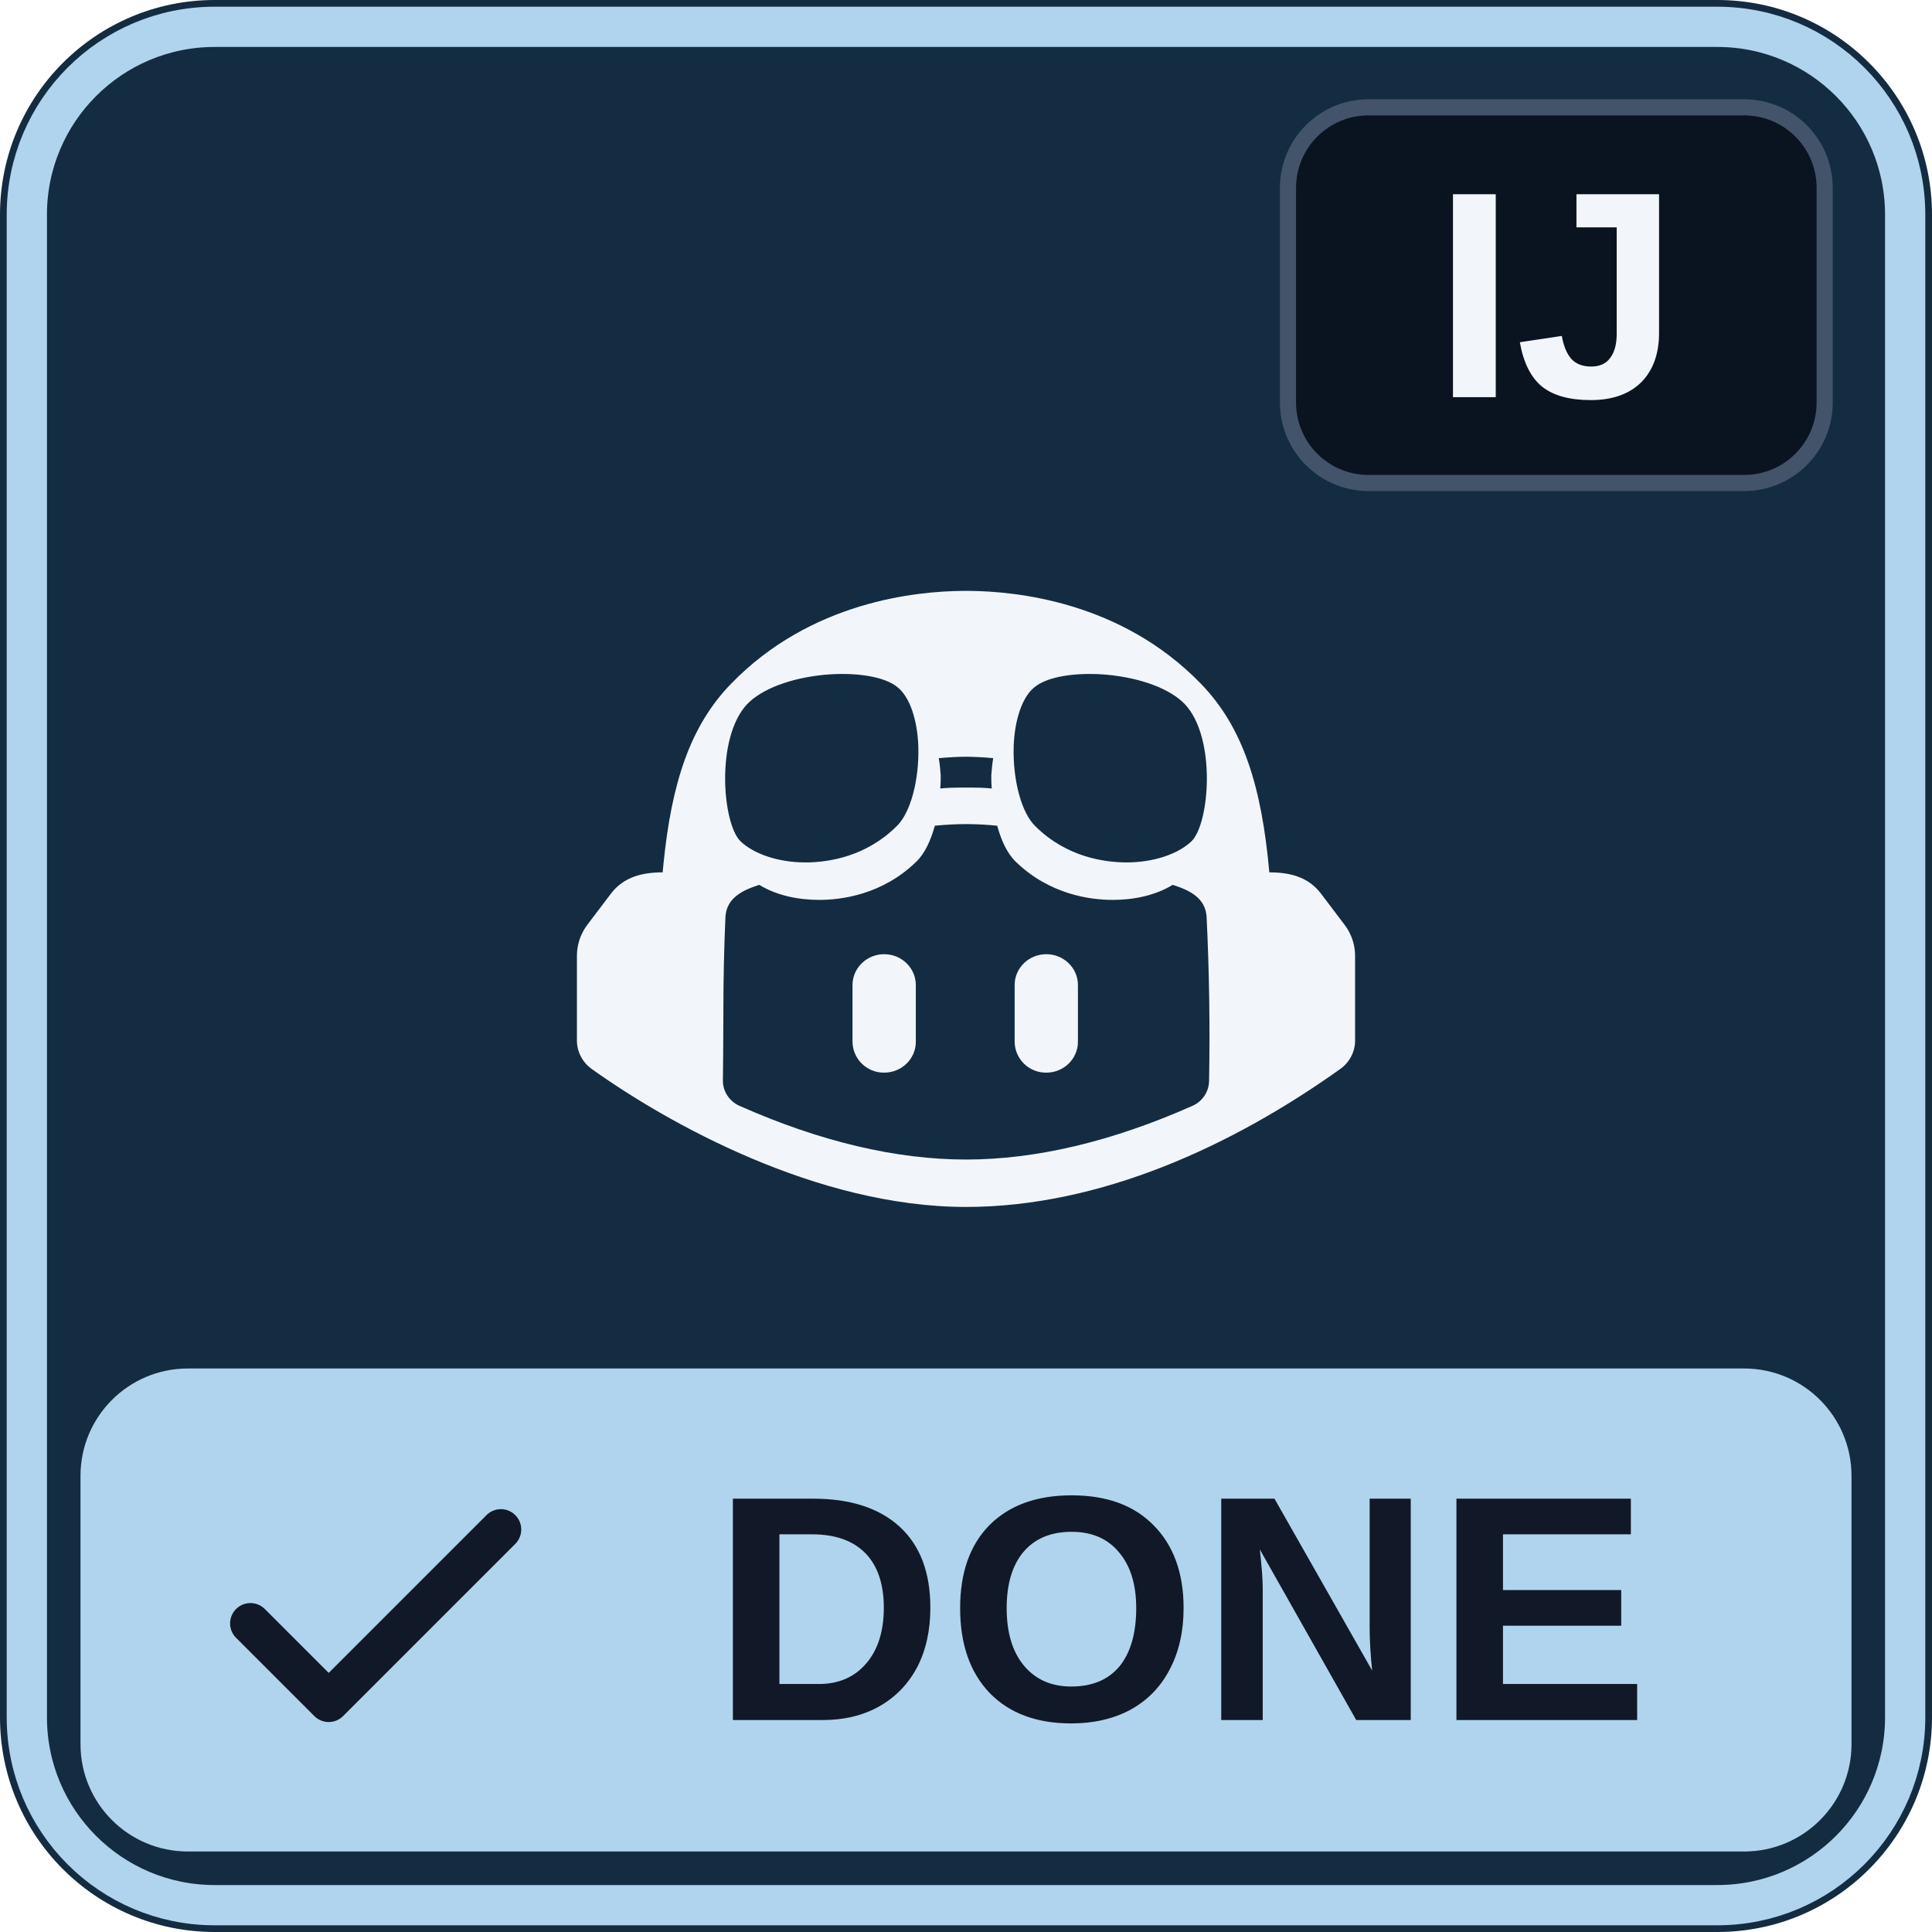
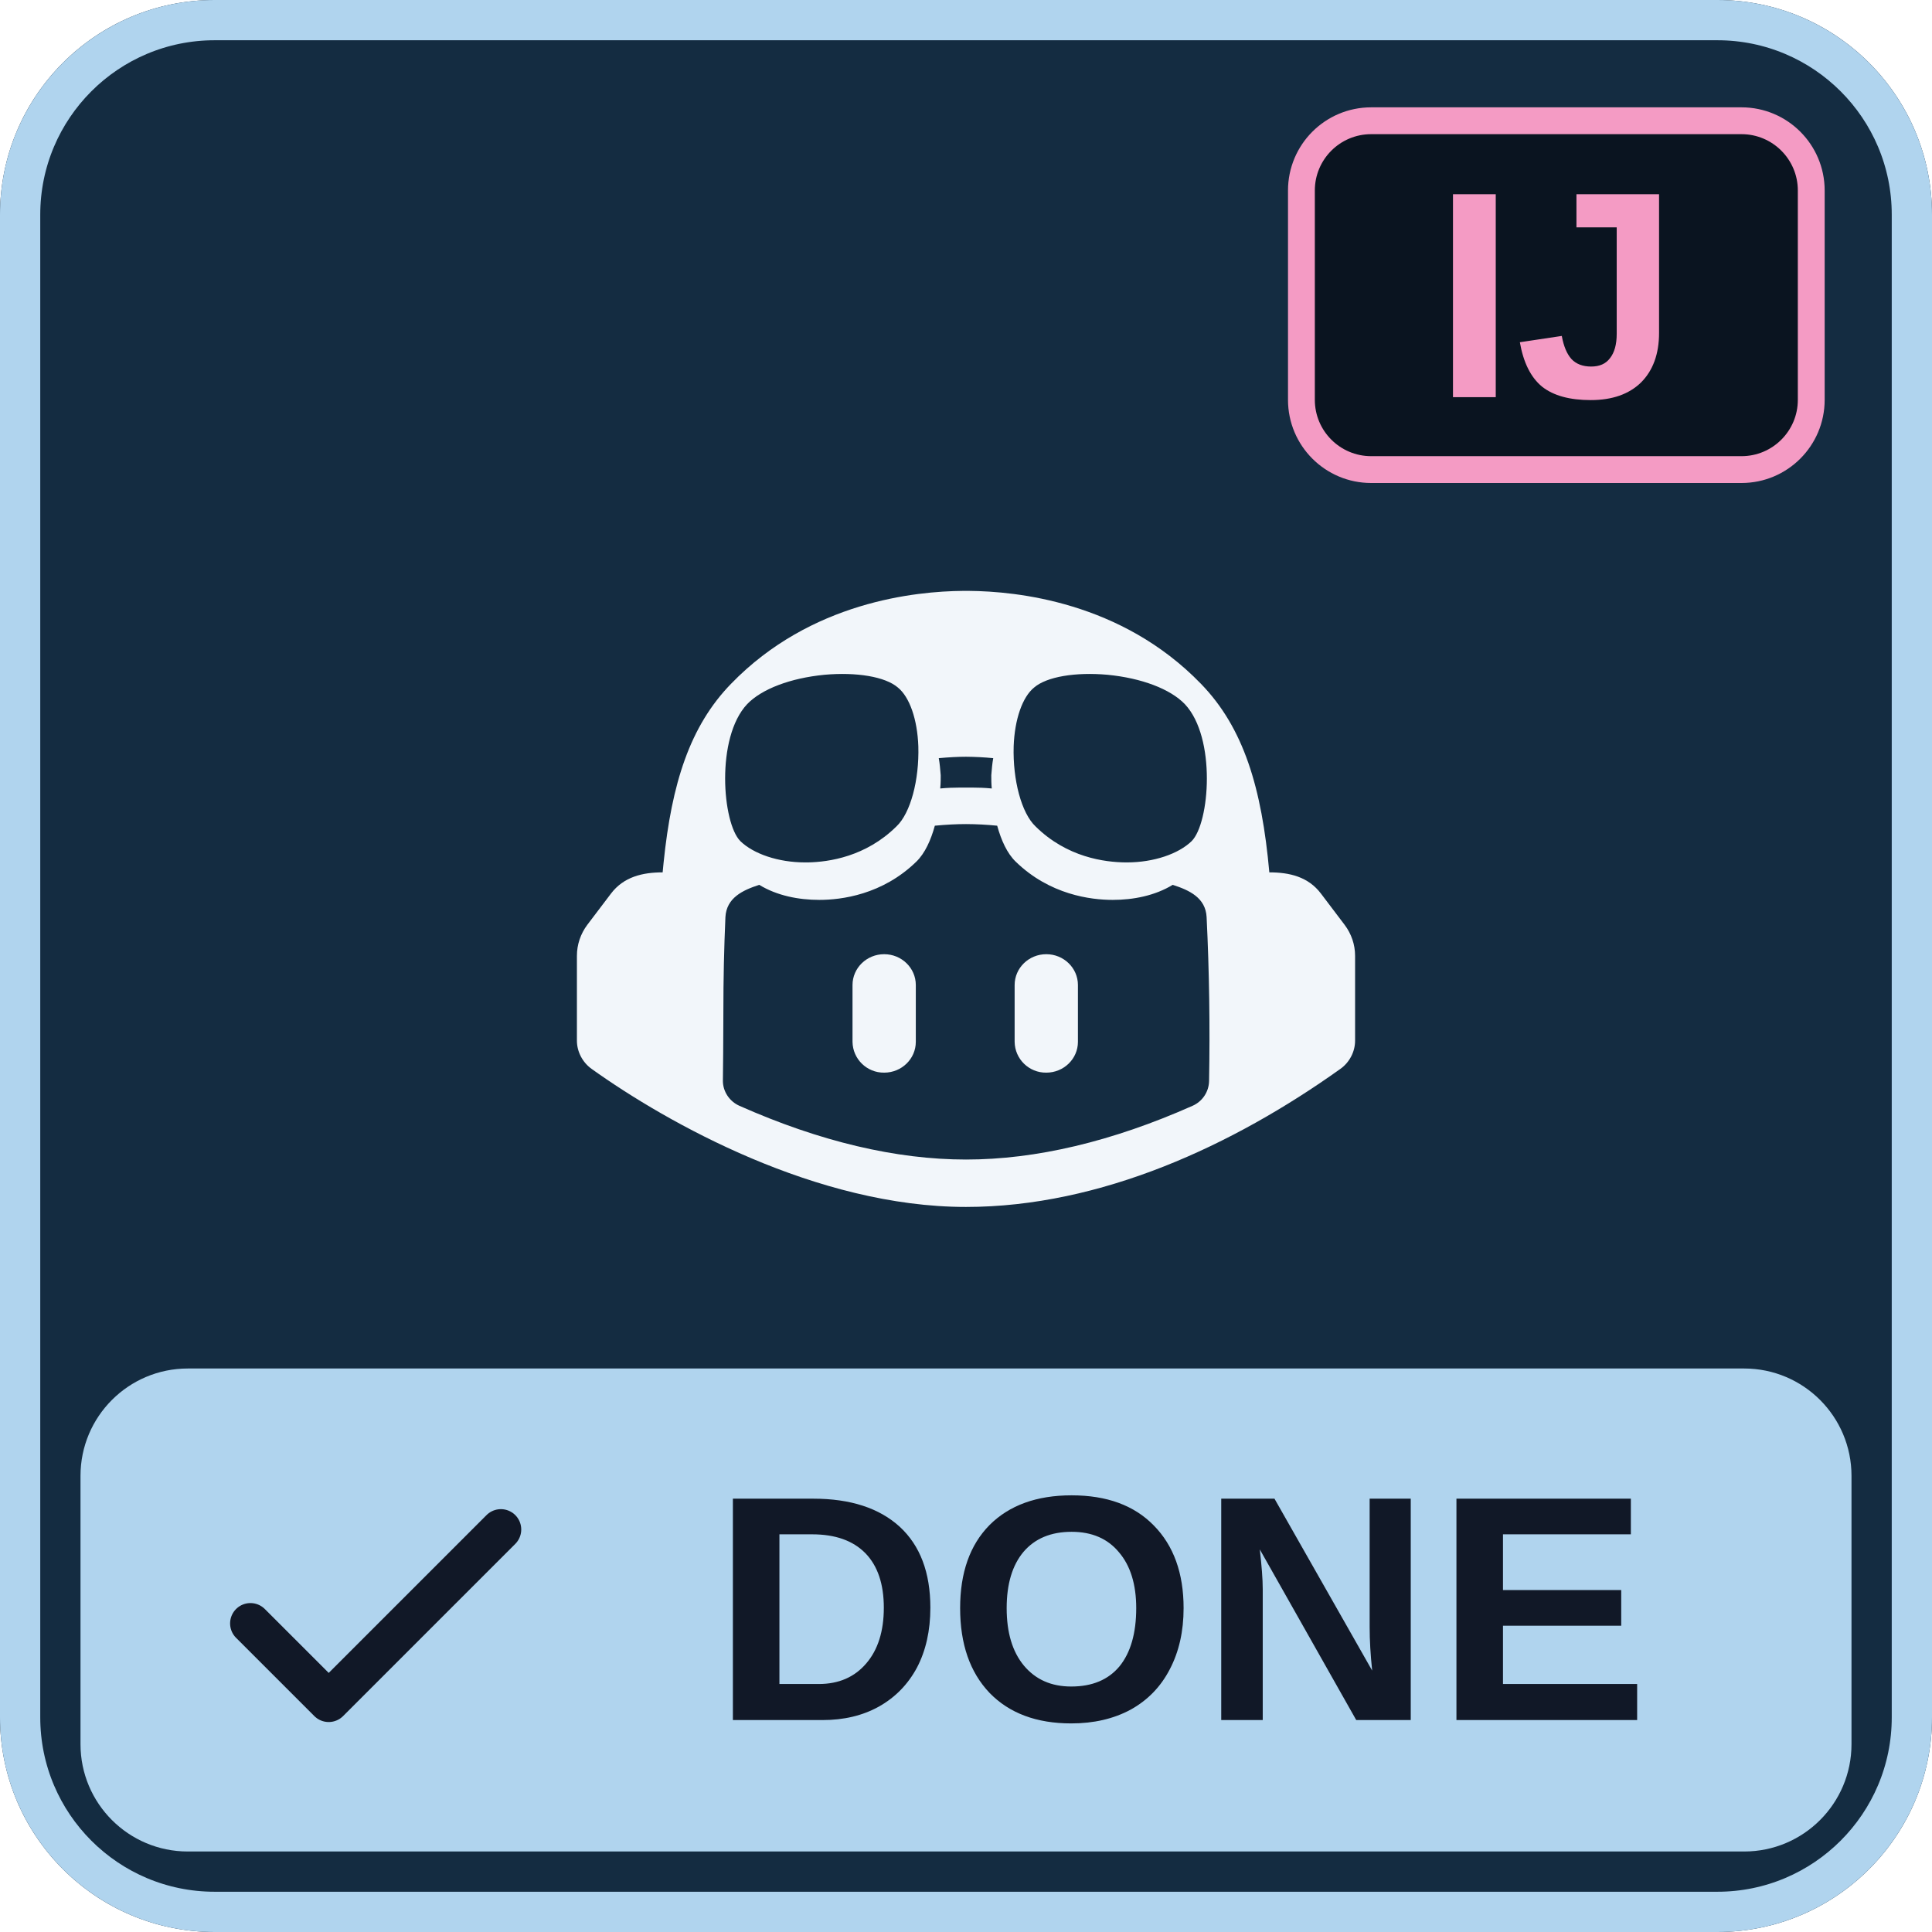
<svg xmlns="http://www.w3.org/2000/svg" width="72" height="72" viewBox="0 0 72 72" role="img">
  <g font-family="Arial, Helvetica, sans-serif">
    <g aria-label="GITHUB COPILOT, IntelliJ: DONE, Fresh · bright, Fjord">
      <rect width="72" height="72" rx="8" fill="#142C41" />
-       <rect x="1" y="1" width="70" height="70" rx="7" fill="none" stroke="#B0D4EE" stroke-width="1.5" />
+       <rect x="0.75" y="0.75" width="70.5" height="70.5" rx="7.25" fill="none" stroke="#B0D4EE" stroke-width="1.5" />
      <g color="#F2F6FA">
        <g transform="translate(21.5 19) scale(1.208333)">
          <g fill="#F2F6FA" fill-rule="evenodd">
            <path d="M19.245 5.364c1.322 1.36 1.877 3.216 2.11 5.817.622 0 1.2.135 1.592.654l.73.964c.21.278.323.61.323.955v2.62c0 .339-.173.669-.453.868C20.239 19.602 16.157 21.5 12 21.5c-4.6 0-9.205-2.583-11.547-4.258-.28-.2-.452-.53-.453-.868v-2.62c0-.345.113-.679.321-.956l.73-.963c.392-.517.974-.654 1.593-.654l.029-.297c.25-2.446.81-4.213 2.082-5.52 2.461-2.54 5.71-2.851 7.146-2.864h.198c1.436.013 4.685.323 7.146 2.864zm-7.244 4.328c-.284 0-.613.016-.962.05-.123.447-.305.85-.57 1.108-1.05 1.023-2.316 1.18-2.994 1.18-.638 0-1.306-.13-1.851-.464-.516.165-1.012.403-1.044.996a65.882 65.882 0 00-.063 2.884l-.002.48c-.002.563-.005 1.126-.013 1.69.002.326.204.63.51.765 2.482 1.102 4.83 1.657 6.99 1.657 2.156 0 4.504-.555 6.985-1.657a.854.854 0 00.51-.766c.03-1.682.006-3.372-.076-5.053-.031-.596-.528-.83-1.046-.996-.546.333-1.212.464-1.85.464-.677 0-1.942-.157-2.993-1.18-.266-.258-.447-.661-.57-1.108-.32-.032-.64-.049-.96-.05zm-2.525 4.013c.539 0 .976.426.976.95v1.753c0 .525-.437.95-.976.95a.964.964 0 01-.976-.95v-1.752c0-.525.437-.951.976-.951zm5 0c.539 0 .976.426.976.95v1.753c0 .525-.437.95-.976.95a.964.964 0 01-.976-.95v-1.752c0-.525.437-.951.976-.951zM7.635 5.087c-1.05.102-1.935.438-2.385.906-.975 1.037-.765 3.668-.21 4.224.405.394 1.17.657 1.995.657h.09c.649-.013 1.785-.176 2.73-1.11.435-.41.705-1.433.675-2.47-.03-.834-.27-1.52-.63-1.813-.39-.336-1.275-.482-2.265-.394zm6.465.394c-.36.292-.6.98-.63 1.813-.03 1.037.24 2.06.675 2.47.968.957 2.136 1.104 2.776 1.11h.044c.825 0 1.59-.263 1.995-.657.555-.556.765-3.187-.21-4.224-.45-.468-1.335-.804-2.385-.906-.99-.088-1.875.058-2.265.394zM12 7.615c-.24 0-.525.015-.84.044.03.16.045.336.06.526l-.001.159a2.94 2.94 0 01-.014.25c.225-.022.425-.027.612-.028h.366c.187 0 .387.006.612.028-.015-.146-.015-.277-.015-.409.015-.19.03-.365.06-.526a9.29 9.29 0 00-.84-.044z" />
          </g>
        </g>
      </g>
-       <g color="#F2F6FA">
-         <rect x="48" y="4" width="20" height="14" rx="3" fill="#0A1420" stroke="#43546A" stroke-width=".6" />
-         <text x="58" y="14.8" fill="#F2F6FA" font-size="11" text-anchor="middle" font-weight="700">IJ</text>
+       <g color="#F49BC4">
+         <rect x="48.5" y="4.5" width="19" height="13" rx="2.6" fill="#0A1420" stroke="#F49BC4" stroke-width="1" />
+         <text x="58" y="14.8" fill="#F49BC4" font-size="11" text-anchor="middle" font-weight="700">IJ</text>
      </g>
      <rect x="3" y="51" width="66" height="18" rx="4" fill="#B0D4EE" />
      <g color="#111827">
        <g transform="translate(7 53.5) scale(0.5833333)">
          <g fill="none" stroke="#111827" stroke-width="2.6" stroke-linecap="round" stroke-linejoin="round">
            <path d="M20 6 9 17l-5-5" />
          </g>
        </g>
      </g>
      <text x="44" y="64.1" fill="#111827" font-size="12" text-anchor="middle" font-weight="800" letter-spacing=".1">DONE</text>
    </g>
  </g>
</svg>
